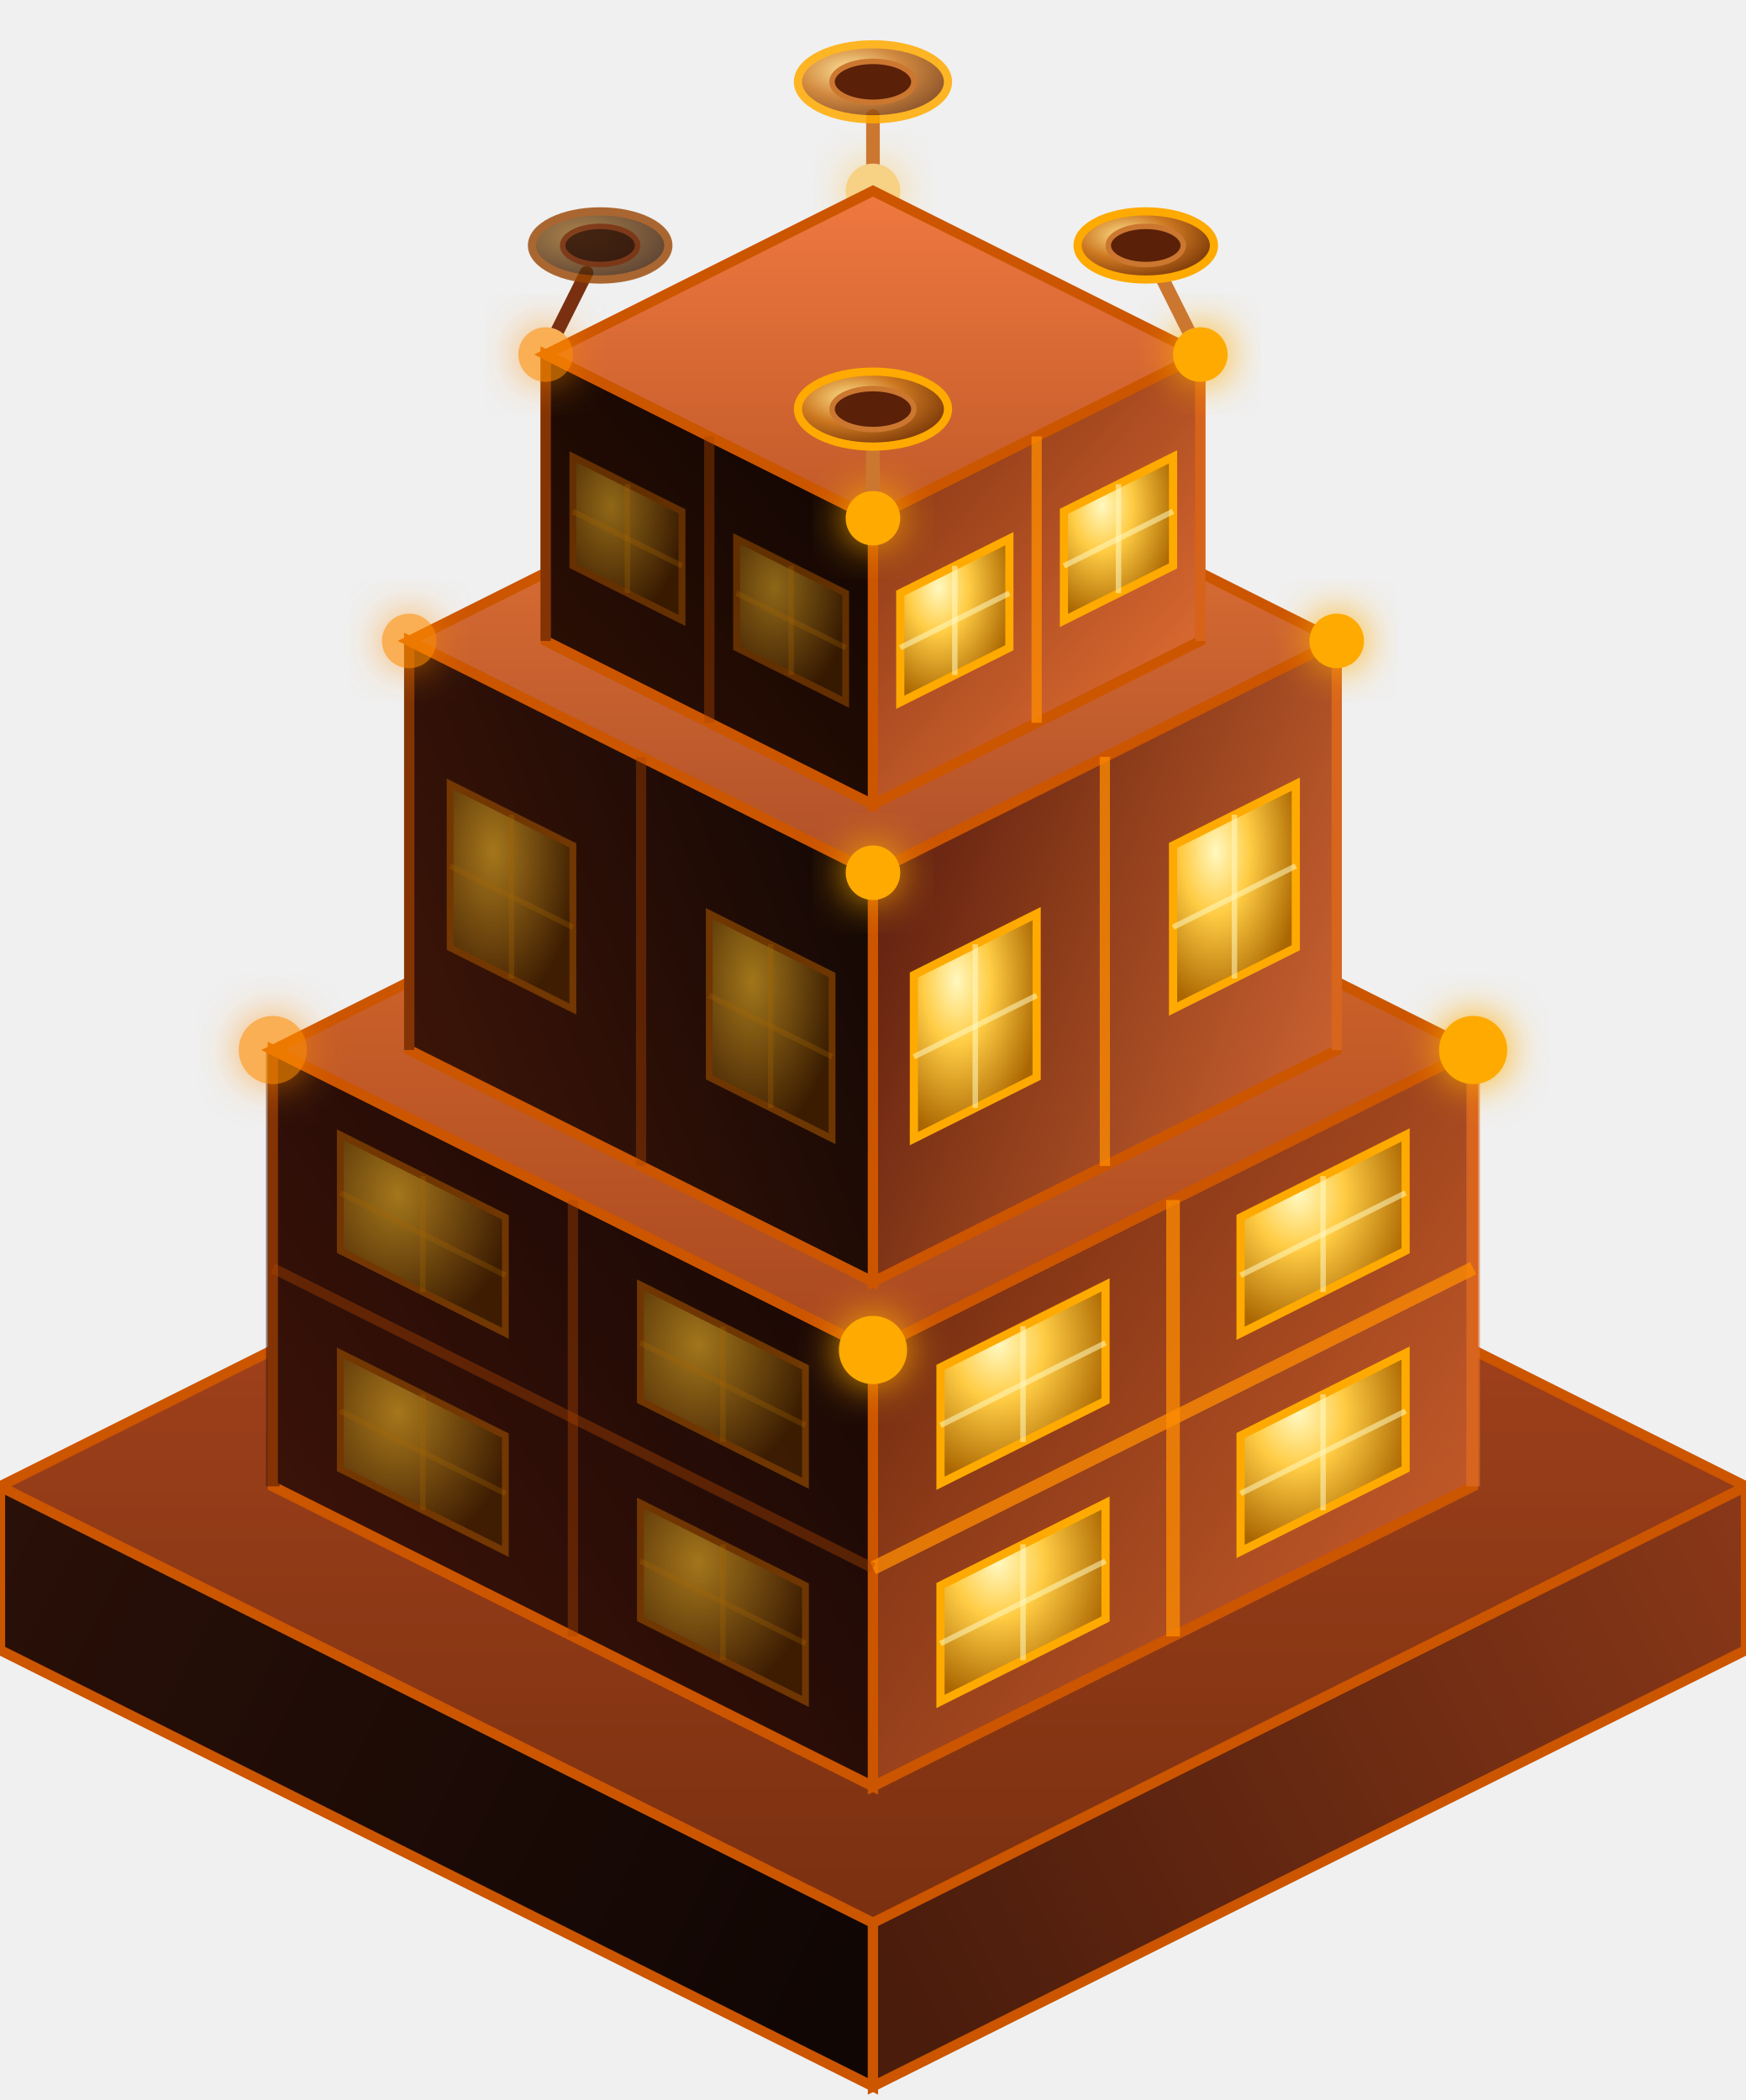
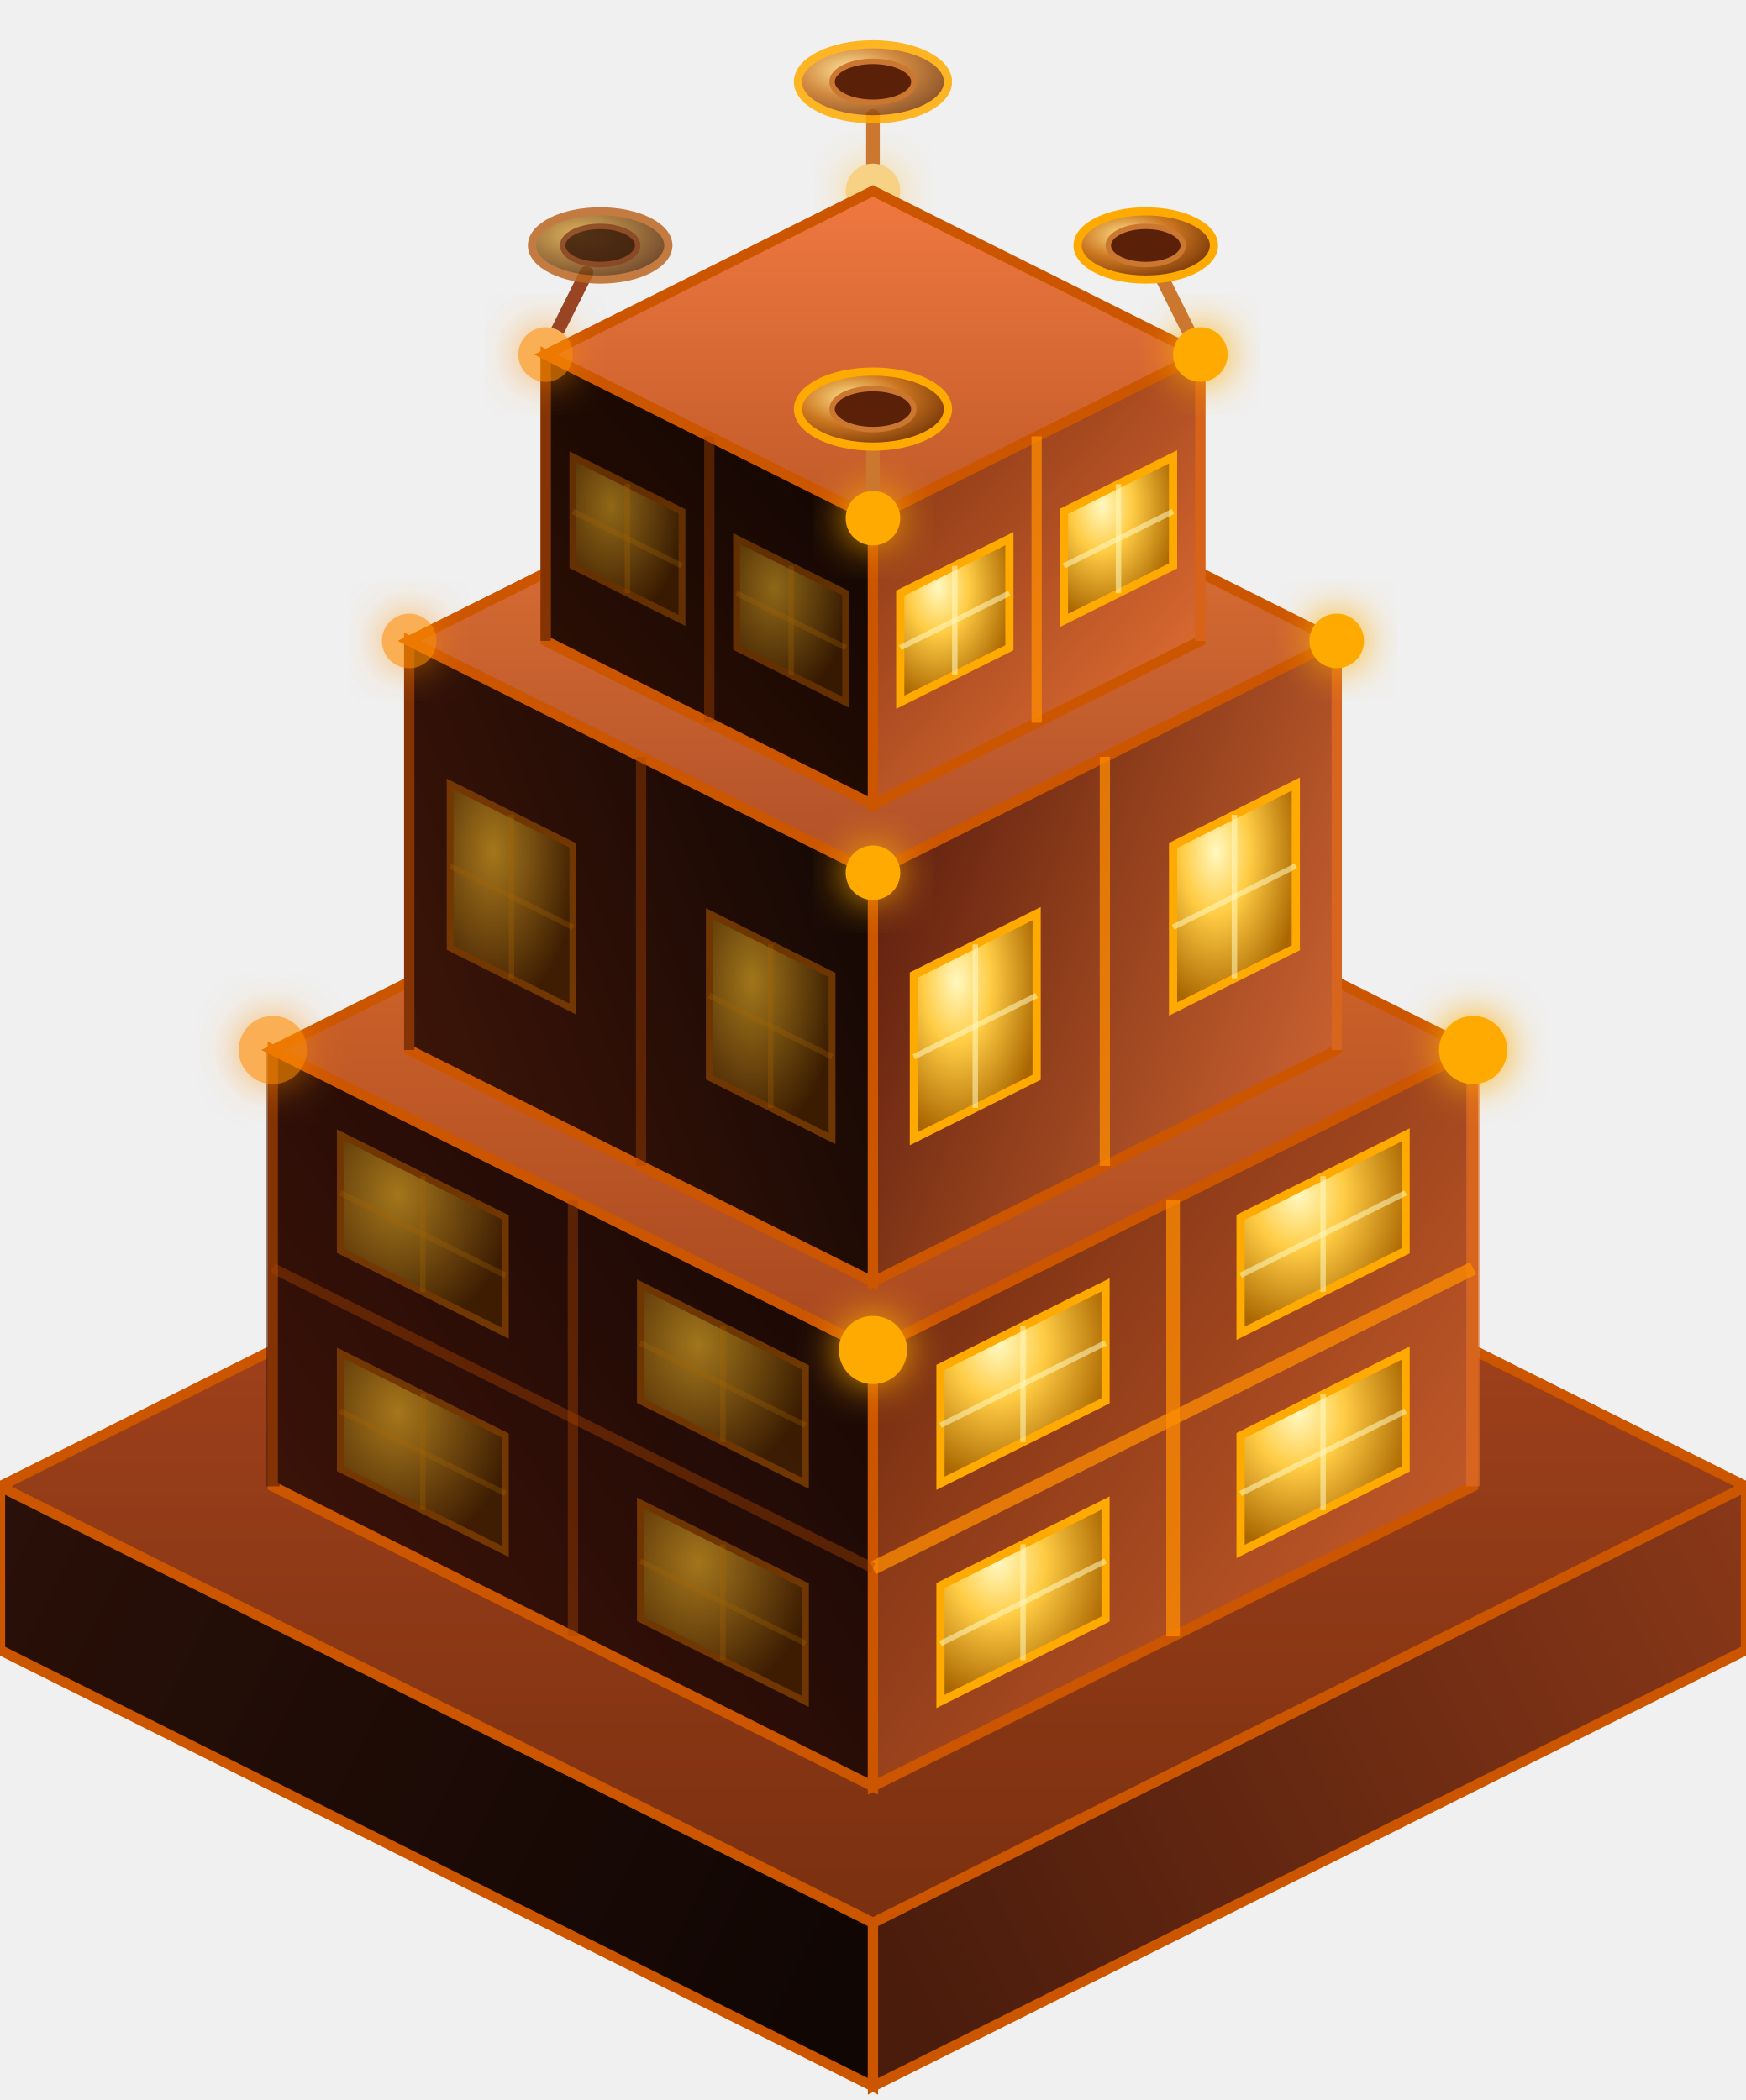
<svg xmlns="http://www.w3.org/2000/svg" viewBox="-128 -178 256 308" width="256" height="308">
  <defs>
    <linearGradient id="fR" gradientUnits="userSpaceOnUse" x1="128" y1="40" x2="0" y2="104">
      <stop offset="0%" stop-color="#8a3818" />
      <stop offset="100%" stop-color="#4a1c0c" />
    </linearGradient>
    <linearGradient id="fL" gradientUnits="userSpaceOnUse" x1="-128" y1="40" x2="0" y2="104">
      <stop offset="0%" stop-color="#2a1008" />
      <stop offset="100%" stop-color="#100604" />
    </linearGradient>
    <linearGradient id="fT" gradientUnits="userSpaceOnUse" x1="0" y1="-24" x2="0" y2="104">
      <stop offset="0%" stop-color="#b04820" />
      <stop offset="100%" stop-color="#7a3010" />
    </linearGradient>
    <linearGradient id="aR" gradientUnits="userSpaceOnUse" x1="88" y1="16" x2="0" y2="-44">
      <stop offset="0%" stop-color="#c05828" />
      <stop offset="60%" stop-color="#8c3a18" />
      <stop offset="100%" stop-color="#5c2008" />
    </linearGradient>
    <linearGradient id="aL" gradientUnits="userSpaceOnUse" x1="-88" y1="16" x2="0" y2="-44">
      <stop offset="0%" stop-color="#3a1208" />
      <stop offset="100%" stop-color="#120604" />
    </linearGradient>
    <linearGradient id="aT" gradientUnits="userSpaceOnUse" x1="0" y1="-92" x2="0" y2="-4">
      <stop offset="0%" stop-color="#e07030" />
      <stop offset="100%" stop-color="#a84820" />
    </linearGradient>
    <radialGradient id="winW" cx="35%" cy="30%" r="70%">
      <stop offset="0%" stop-color="#fff8c0" />
      <stop offset="40%" stop-color="#ffcc44" />
      <stop offset="100%" stop-color="#aa6600" />
    </radialGradient>
    <radialGradient id="winD" cx="35%" cy="30%" r="70%">
      <stop offset="0%" stop-color="#cc9922" />
      <stop offset="100%" stop-color="#442200" />
    </radialGradient>
    <linearGradient id="cR" gradientUnits="userSpaceOnUse" x1="48" y1="-24" x2="0" y2="-66">
      <stop offset="0%" stop-color="#d86830" />
      <stop offset="50%" stop-color="#a84a20" />
      <stop offset="100%" stop-color="#7c3010" />
    </linearGradient>
    <linearGradient id="cL" gradientUnits="userSpaceOnUse" x1="-48" y1="-24" x2="0" y2="-66">
      <stop offset="0%" stop-color="#2a0e04" />
      <stop offset="100%" stop-color="#0c0402" />
    </linearGradient>
    <linearGradient id="cT" gradientUnits="userSpaceOnUse" x1="0" y1="-90" x2="0" y2="-42">
      <stop offset="0%" stop-color="#f07840" />
      <stop offset="100%" stop-color="#c05a28" />
    </linearGradient>
    <radialGradient id="dishAmber" cx="35%" cy="35%" r="70%">
      <stop offset="0%" stop-color="#ffe088" />
      <stop offset="50%" stop-color="#cc7720" />
      <stop offset="100%" stop-color="#7a3808" />
    </radialGradient>
    <radialGradient id="dishAmberD" cx="35%" cy="35%" r="70%">
-       <stop offset="0%" stop-color="#996622" />
-       <stop offset="100%" stop-color="#3a1a04" />
+       <stop offset="0%" stop-color="#ddaa44" />
+       <stop offset="50%" stop-color="#996622" />
+       <stop offset="100%" stop-color="#5a2c0a" />
    </radialGradient>
    <linearGradient id="bR" gradientUnits="userSpaceOnUse" x1="68" y1="-34" x2="0" y2="-60">
      <stop offset="0%" stop-color="#c86030" />
      <stop offset="60%" stop-color="#8c3c1a" />
      <stop offset="100%" stop-color="#602010" />
    </linearGradient>
    <linearGradient id="bL" gradientUnits="userSpaceOnUse" x1="-68" y1="-34" x2="0" y2="-60">
      <stop offset="0%" stop-color="#3c1408" />
      <stop offset="100%" stop-color="#140804" />
    </linearGradient>
    <linearGradient id="bT" gradientUnits="userSpaceOnUse" x1="0" y1="-128" x2="0" y2="-60">
      <stop offset="0%" stop-color="#e87838" />
      <stop offset="100%" stop-color="#b05028" />
    </linearGradient>
    <filter id="glow" x="-60%" y="-60%" width="220%" height="220%">
      <feGaussianBlur stdDeviation="3" result="blur" />
      <feMerge>
        <feMergeNode in="blur" />
        <feMergeNode in="SourceGraphic" />
      </feMerge>
    </filter>
    <mask id="mNdish" maskUnits="userSpaceOnUse" x="-128" y="-178" width="256" height="308">
      <rect x="-128" y="-178" width="256" height="308" fill="white" />
      <circle cx="0" cy="-90" r="4" fill="black" />
    </mask>
    <mask id="mEdish" maskUnits="userSpaceOnUse" x="-128" y="-178" width="256" height="308">
      <rect x="-128" y="-178" width="256" height="308" fill="white" />
      <circle cx="48" cy="-66" r="4" fill="black" />
    </mask>
    <mask id="mWdish" maskUnits="userSpaceOnUse" x="-128" y="-178" width="256" height="308">
      <rect x="-128" y="-178" width="256" height="308" fill="white" />
      <circle cx="-48" cy="-66" r="4" fill="black" />
    </mask>
    <mask id="mSdish" maskUnits="userSpaceOnUse" x="-128" y="-178" width="256" height="308">
      <rect x="-128" y="-178" width="256" height="308" fill="white" />
      <circle cx="0" cy="-42" r="4" fill="black" />
    </mask>
  </defs>
  <polygon points="-128,64 0,128 0,104 -128,40" fill="url(#fL)" stroke="#cc5500" stroke-width="1.5" />
  <polygon points="128,64 0,128 0,104 128,40" fill="url(#fR)" stroke="#cc5500" stroke-width="1.5" />
  <polygon points="0,-24 128,40 0,104 -128,40" fill="url(#fT)" stroke="#cc5500" stroke-width="1.5" />
  <g transform="translate(0, 24)">
    <polygon points="-88,16 0,60 0,-4 -88,-48" fill="url(#aL)" stroke="#cc5500" stroke-width="1.5" />
    <line x1="-88" y1="16" x2="-88" y2="-48" stroke="#3a1208" stroke-width="2" opacity="0.5" />
    <polygon points="-78.1,13.45 -53.9,25.55 -53.9,8.55 -78.1,-3.55" fill="url(#winD)" stroke="#884400" stroke-width="1" opacity="0.75" />
    <line x1="-66" y1="2.5" x2="-66" y2="19.5" stroke="#aa6600" stroke-width="0.8" opacity="0.28" />
    <line x1="-78.1" y1="4.95" x2="-53.9" y2="17.05" stroke="#aa6600" stroke-width="0.8" opacity="0.28" />
    <polygon points="-34.1,35.45 -9.9,47.55 -9.9,30.55 -34.1,18.45" fill="url(#winD)" stroke="#884400" stroke-width="1" opacity="0.75" />
    <line x1="-22" y1="24.5" x2="-22" y2="41.5" stroke="#aa6600" stroke-width="0.8" opacity="0.28" />
    <line x1="-34.1" y1="26.95" x2="-9.9" y2="39.05" stroke="#aa6600" stroke-width="0.8" opacity="0.28" />
    <polygon points="-78.1,-18.55 -53.9,-6.45 -53.9,-23.45 -78.1,-35.55" fill="url(#winD)" stroke="#884400" stroke-width="1" opacity="0.75" />
    <line x1="-66" y1="-29.5" x2="-66" y2="-12.5" stroke="#aa6600" stroke-width="0.8" opacity="0.28" />
    <line x1="-78.1" y1="-27.05" x2="-53.9" y2="-14.95" stroke="#aa6600" stroke-width="0.8" opacity="0.28" />
    <polygon points="-34.1,3.45 -9.9,15.55 -9.9,-1.45 -34.1,-13.55" fill="url(#winD)" stroke="#884400" stroke-width="1" opacity="0.75" />
    <line x1="-22" y1="-7.5" x2="-22" y2="9.5" stroke="#aa6600" stroke-width="0.8" opacity="0.28" />
    <line x1="-34.1" y1="-5.05" x2="-9.9" y2="7.05" stroke="#aa6600" stroke-width="0.8" opacity="0.28" />
    <polygon points="88,16 0,60 0,-4 88,-48" fill="url(#aR)" stroke="#cc5500" stroke-width="1.5" />
    <line x1="88" y1="16" x2="88" y2="-48" stroke="#e07030" stroke-width="2" opacity="0.6" />
    <polygon points="78.1,13.45 53.9,25.55 53.9,8.55 78.1,-3.55" fill="url(#winW)" stroke="#ffaa00" stroke-width="1.2" />
    <line x1="66" y1="2.5" x2="66" y2="19.5" stroke="#fff8c0" stroke-width="0.8" opacity="0.55" />
    <line x1="78.1" y1="4.95" x2="53.9" y2="17.05" stroke="#fff8c0" stroke-width="0.8" opacity="0.55" />
    <polygon points="34.1,35.45 9.9,47.55 9.9,30.55 34.1,18.45" fill="url(#winW)" stroke="#ffaa00" stroke-width="1.2" />
    <line x1="22" y1="24.5" x2="22" y2="41.5" stroke="#fff8c0" stroke-width="0.8" opacity="0.55" />
    <line x1="34.1" y1="26.95" x2="9.9" y2="39.05" stroke="#fff8c0" stroke-width="0.8" opacity="0.55" />
    <polygon points="78.1,-18.55 53.9,-6.45 53.9,-23.45 78.1,-35.55" fill="url(#winW)" stroke="#ffaa00" stroke-width="1.2" />
    <line x1="66" y1="-29.5" x2="66" y2="-12.5" stroke="#fff8c0" stroke-width="0.8" opacity="0.55" />
    <line x1="78.1" y1="-27.05" x2="53.9" y2="-14.95" stroke="#fff8c0" stroke-width="0.8" opacity="0.55" />
    <polygon points="34.1,3.45 9.9,15.55 9.9,-1.45 34.1,-13.55" fill="url(#winW)" stroke="#ffaa00" stroke-width="1.2" />
    <line x1="22" y1="-7.5" x2="22" y2="9.5" stroke="#fff8c0" stroke-width="0.8" opacity="0.55" />
    <line x1="34.1" y1="-5.05" x2="9.9" y2="7.05" stroke="#fff8c0" stroke-width="0.8" opacity="0.55" />
    <polygon points="0,-92 88,-48 0,-4 -88,-48" fill="url(#aT)" stroke="#cc5500" stroke-width="1.5" />
    <line x1="44" y1="-26" x2="44" y2="38" stroke="#ff8c00" stroke-width="2" opacity="0.75" />
    <line x1="-44" y1="-26" x2="-44" y2="38" stroke="#aa4400" stroke-width="1.5" opacity="0.4" />
    <line x1="88" y1="-16" x2="0" y2="28" stroke="#ff8c00" stroke-width="2" opacity="0.75" />
    <line x1="0" y1="28" x2="-88" y2="-16" stroke="#aa4400" stroke-width="1.5" opacity="0.4" />
    <circle cx="88" cy="-48" r="5" fill="#ffaa00" filter="url(#glow)" />
    <circle cx="-88" cy="-48" r="5" fill="#ff8c00" filter="url(#glow)" opacity="0.65" />
    <circle cx="0" cy="-4" r="5" fill="#ffaa00" filter="url(#glow)" />
  </g>
  <g transform="translate(0, 10)">
    <polygon points="-68,-34 0,0 0,-60 -68,-94" fill="url(#bL)" stroke="#cc5500" stroke-width="1.5" />
    <line x1="-68" y1="-34" x2="-68" y2="-94" stroke="#3c1408" stroke-width="1.5" opacity="0.5" />
    <polygon points="-44,-40 -62,-49 -62,-73 -44,-64" fill="url(#winD)" stroke="#884400" stroke-width="1" opacity="0.75" />
    <line x1="-53" y1="-44.5" x2="-53" y2="-68.5" stroke="#aa6600" stroke-width="0.8" opacity="0.28" />
    <line x1="-44" y1="-52" x2="-62" y2="-61" stroke="#aa6600" stroke-width="0.8" opacity="0.28" />
    <polygon points="-6,-21 -24,-30 -24,-54 -6,-45" fill="url(#winD)" stroke="#884400" stroke-width="1" opacity="0.75" />
    <line x1="-15" y1="-25.5" x2="-15" y2="-49.5" stroke="#aa6600" stroke-width="0.8" opacity="0.28" />
    <line x1="-6" y1="-33" x2="-24" y2="-42" stroke="#aa6600" stroke-width="0.8" opacity="0.28" />
    <polygon points="68,-34 0,0 0,-60 68,-94" fill="url(#bR)" stroke="#cc5500" stroke-width="1.5" />
    <line x1="68" y1="-34" x2="68" y2="-94" stroke="#e07030" stroke-width="1.5" opacity="0.6" />
    <polygon points="44,-40 62,-49 62,-73 44,-64" fill="url(#winW)" stroke="#ffaa00" stroke-width="1.2" />
    <line x1="53" y1="-44.5" x2="53" y2="-68.5" stroke="#fff8c0" stroke-width="0.8" opacity="0.55" />
    <line x1="44" y1="-52" x2="62" y2="-61" stroke="#fff8c0" stroke-width="0.8" opacity="0.55" />
    <polygon points="6,-21 24,-30 24,-54 6,-45" fill="url(#winW)" stroke="#ffaa00" stroke-width="1.2" />
    <line x1="15" y1="-25.5" x2="15" y2="-49.5" stroke="#fff8c0" stroke-width="0.8" opacity="0.55" />
    <line x1="6" y1="-33" x2="24" y2="-42" stroke="#fff8c0" stroke-width="0.8" opacity="0.55" />
    <circle cx="0" cy="-128" r="4" fill="#ffaa00" filter="url(#glow)" opacity="0.45" />
    <polygon points="0,-128 68,-94 0,-60 -68,-94" fill="url(#bT)" stroke="#cc5500" stroke-width="1.5" />
    <line x1="34" y1="-77" x2="34" y2="-17" stroke="#ff8c00" stroke-width="1.5" opacity="0.75" />
    <line x1="-34" y1="-77" x2="-34" y2="-17" stroke="#aa4400" stroke-width="1.5" opacity="0.4" />
    <circle cx="68" cy="-94" r="4" fill="#ffaa00" filter="url(#glow)" />
    <circle cx="-68" cy="-94" r="4" fill="#ff8c00" filter="url(#glow)" opacity="0.65" />
    <circle cx="0" cy="-60" r="4" fill="#ffaa00" filter="url(#glow)" />
  </g>
  <g transform="translate(0, -60)">
    <polygon points="-48,-24 0,0 0,-42 -48,-66" fill="url(#cL)" stroke="#cc5500" stroke-width="1.5" />
    <line x1="-48" y1="-24" x2="-48" y2="-66" stroke="#3a1208" stroke-width="1.5" opacity="0.5" />
    <polygon points="-44,-35 -28,-27 -28,-43 -44,-51" fill="url(#winD)" stroke="#884400" stroke-width="1" opacity="0.65" />
    <line x1="-36" y1="-47" x2="-36" y2="-31" stroke="#aa6600" stroke-width="0.8" opacity="0.28" />
    <line x1="-44" y1="-43" x2="-28" y2="-35" stroke="#aa6600" stroke-width="0.8" opacity="0.28" />
    <polygon points="-20,-23 -4,-15 -4,-31 -20,-39" fill="url(#winD)" stroke="#884400" stroke-width="1" opacity="0.65" />
    <line x1="-12" y1="-35" x2="-12" y2="-19" stroke="#aa6600" stroke-width="0.8" opacity="0.28" />
    <line x1="-20" y1="-31" x2="-4" y2="-23" stroke="#aa6600" stroke-width="0.8" opacity="0.28" />
    <polygon points="48,-24 0,0 0,-42 48,-66" fill="url(#cR)" stroke="#cc5500" stroke-width="1.5" />
    <line x1="48" y1="-24" x2="48" y2="-66" stroke="#e07030" stroke-width="1.5" opacity="0.55" />
    <polygon points="44,-35 28,-27 28,-43 44,-51" fill="url(#winW)" stroke="#ffaa00" stroke-width="1.2" />
    <line x1="36" y1="-47" x2="36" y2="-31" stroke="#fff8c0" stroke-width="0.8" opacity="0.55" />
    <line x1="44" y1="-43" x2="28" y2="-35" stroke="#fff8c0" stroke-width="0.8" opacity="0.55" />
    <polygon points="20,-23 4,-15 4,-31 20,-39" fill="url(#winW)" stroke="#ffaa00" stroke-width="1.2" />
    <line x1="12" y1="-35" x2="12" y2="-19" stroke="#fff8c0" stroke-width="0.8" opacity="0.55" />
    <line x1="20" y1="-31" x2="4" y2="-23" stroke="#fff8c0" stroke-width="0.8" opacity="0.55" />
    <circle cx="0" cy="-90" r="4" fill="#ffaa00" filter="url(#glow)" opacity="0.45" />
    <polygon points="0,-90 48,-66 0,-42 -48,-66" fill="url(#cT)" stroke="#cc5500" stroke-width="1.5" />
    <line x1="24" y1="-54" x2="24" y2="-12" stroke="#ff8c00" stroke-width="1.5" opacity="0.75" />
    <line x1="-24" y1="-54" x2="-24" y2="-12" stroke="#aa4400" stroke-width="1.5" opacity="0.4" />
    <circle cx="48" cy="-66" r="4" fill="#ffaa00" filter="url(#glow)" />
    <circle cx="-48" cy="-66" r="4" fill="#ff8c00" filter="url(#glow)" opacity="0.65" />
    <circle cx="0" cy="-42" r="4" fill="#ffaa00" filter="url(#glow)" />
  </g>
  <g transform="translate(0, -60)">
    <line x1="0" y1="-90" x2="0" y2="-101" stroke="#cc7730" stroke-width="2" stroke-linecap="round" mask="url(#mNdish)" />
    <ellipse cx="0" cy="-106" rx="11" ry="5.5" fill="url(#dishAmber)" stroke="#ffaa00" stroke-width="1.2" opacity="0.85" />
    <ellipse cx="0" cy="-106" rx="6" ry="3" fill="#5a2008" stroke="#cc7730" stroke-width="0.8" />
    <line x1="48" y1="-66" x2="42" y2="-78" stroke="#cc7730" stroke-width="2" stroke-linecap="round" mask="url(#mEdish)" />
    <ellipse cx="40" cy="-82" rx="10" ry="5" fill="url(#dishAmber)" stroke="#ffaa00" stroke-width="1.2" />
    <ellipse cx="40" cy="-82" rx="5.5" ry="2.8" fill="#5a2008" stroke="#cc7730" stroke-width="0.8" />
-     <line x1="-48" y1="-66" x2="-42" y2="-78" stroke="#7a3010" stroke-width="2" stroke-linecap="round" mask="url(#mWdish)" />
-     <ellipse cx="-40" cy="-82" rx="10" ry="5" fill="url(#dishAmberD)" stroke="#994400" stroke-width="1.2" opacity="0.8" />
-     <ellipse cx="-40" cy="-82" rx="5.5" ry="2.8" fill="#2a0e04" stroke="#7a3010" stroke-width="0.8" opacity="0.8" />
+     <line x1="-48" y1="-66" x2="-42" y2="-78" stroke="#994422" stroke-width="2" stroke-linecap="round" mask="url(#mWdish)" />
+     <ellipse cx="-40" cy="-82" rx="10" ry="5" fill="url(#dishAmberD)" stroke="#bb6622" stroke-width="1.2" opacity="0.85" />
+     <ellipse cx="-40" cy="-82" rx="5.5" ry="2.8" fill="#3a1a08" stroke="#884422" stroke-width="0.8" opacity="0.85" />
    <line x1="0" y1="-42" x2="0" y2="-53" stroke="#cc7730" stroke-width="2" stroke-linecap="round" mask="url(#mSdish)" />
    <ellipse cx="0" cy="-58" rx="11" ry="5.5" fill="url(#dishAmber)" stroke="#ffaa00" stroke-width="1.2" />
    <ellipse cx="0" cy="-58" rx="6" ry="3" fill="#5a2008" stroke="#cc7730" stroke-width="0.8" />
  </g>
</svg>
